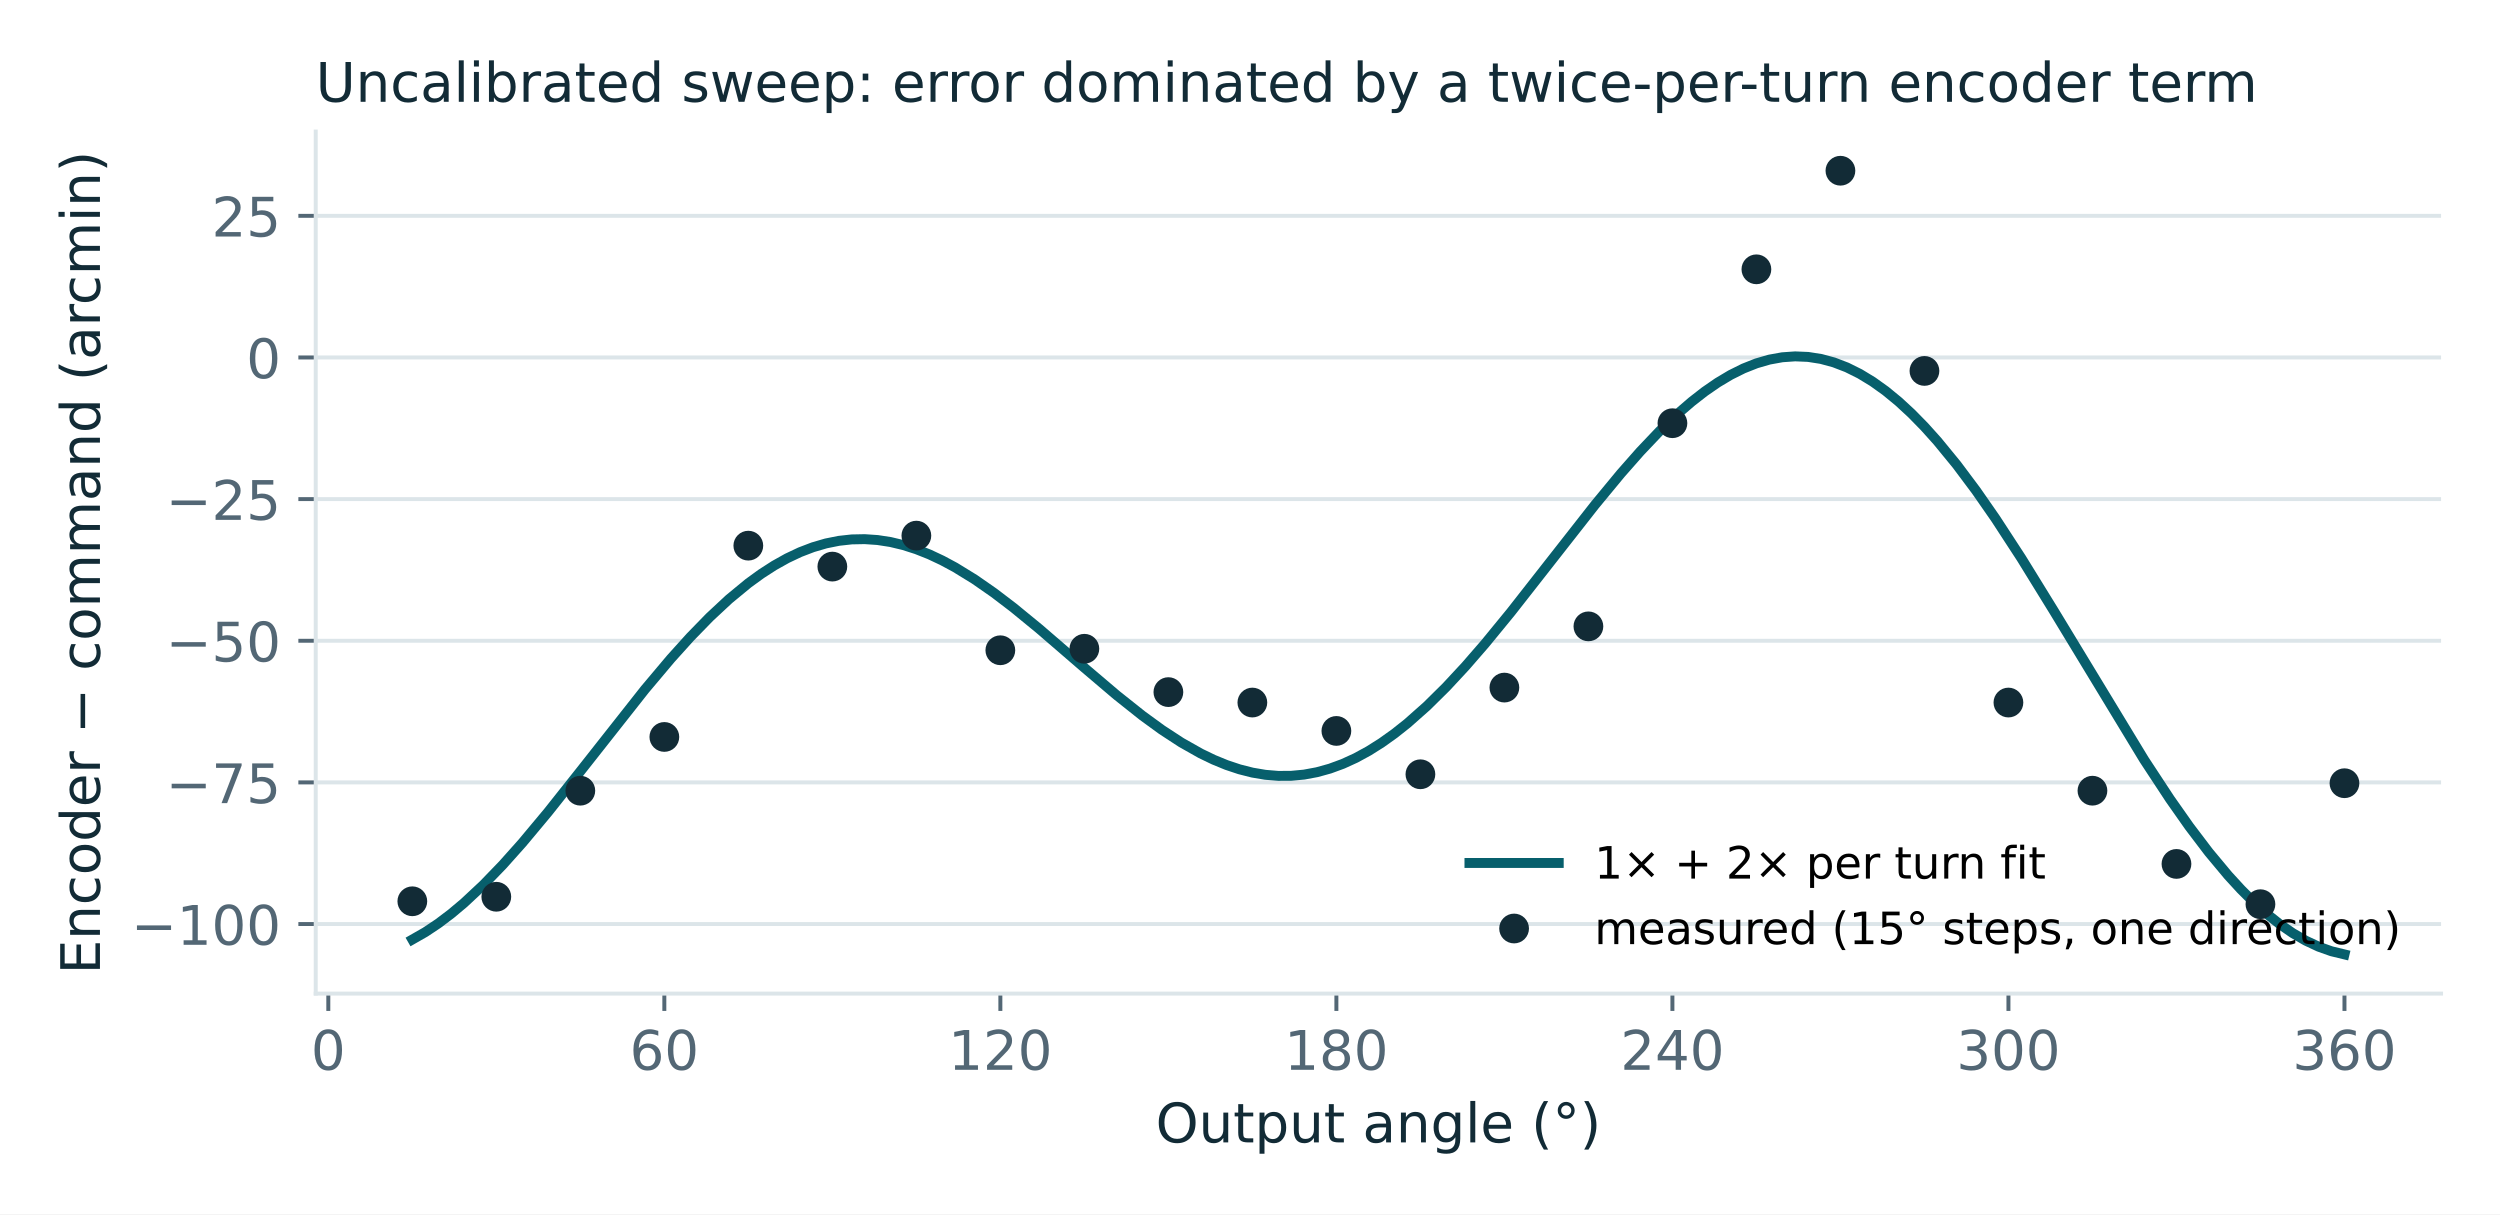
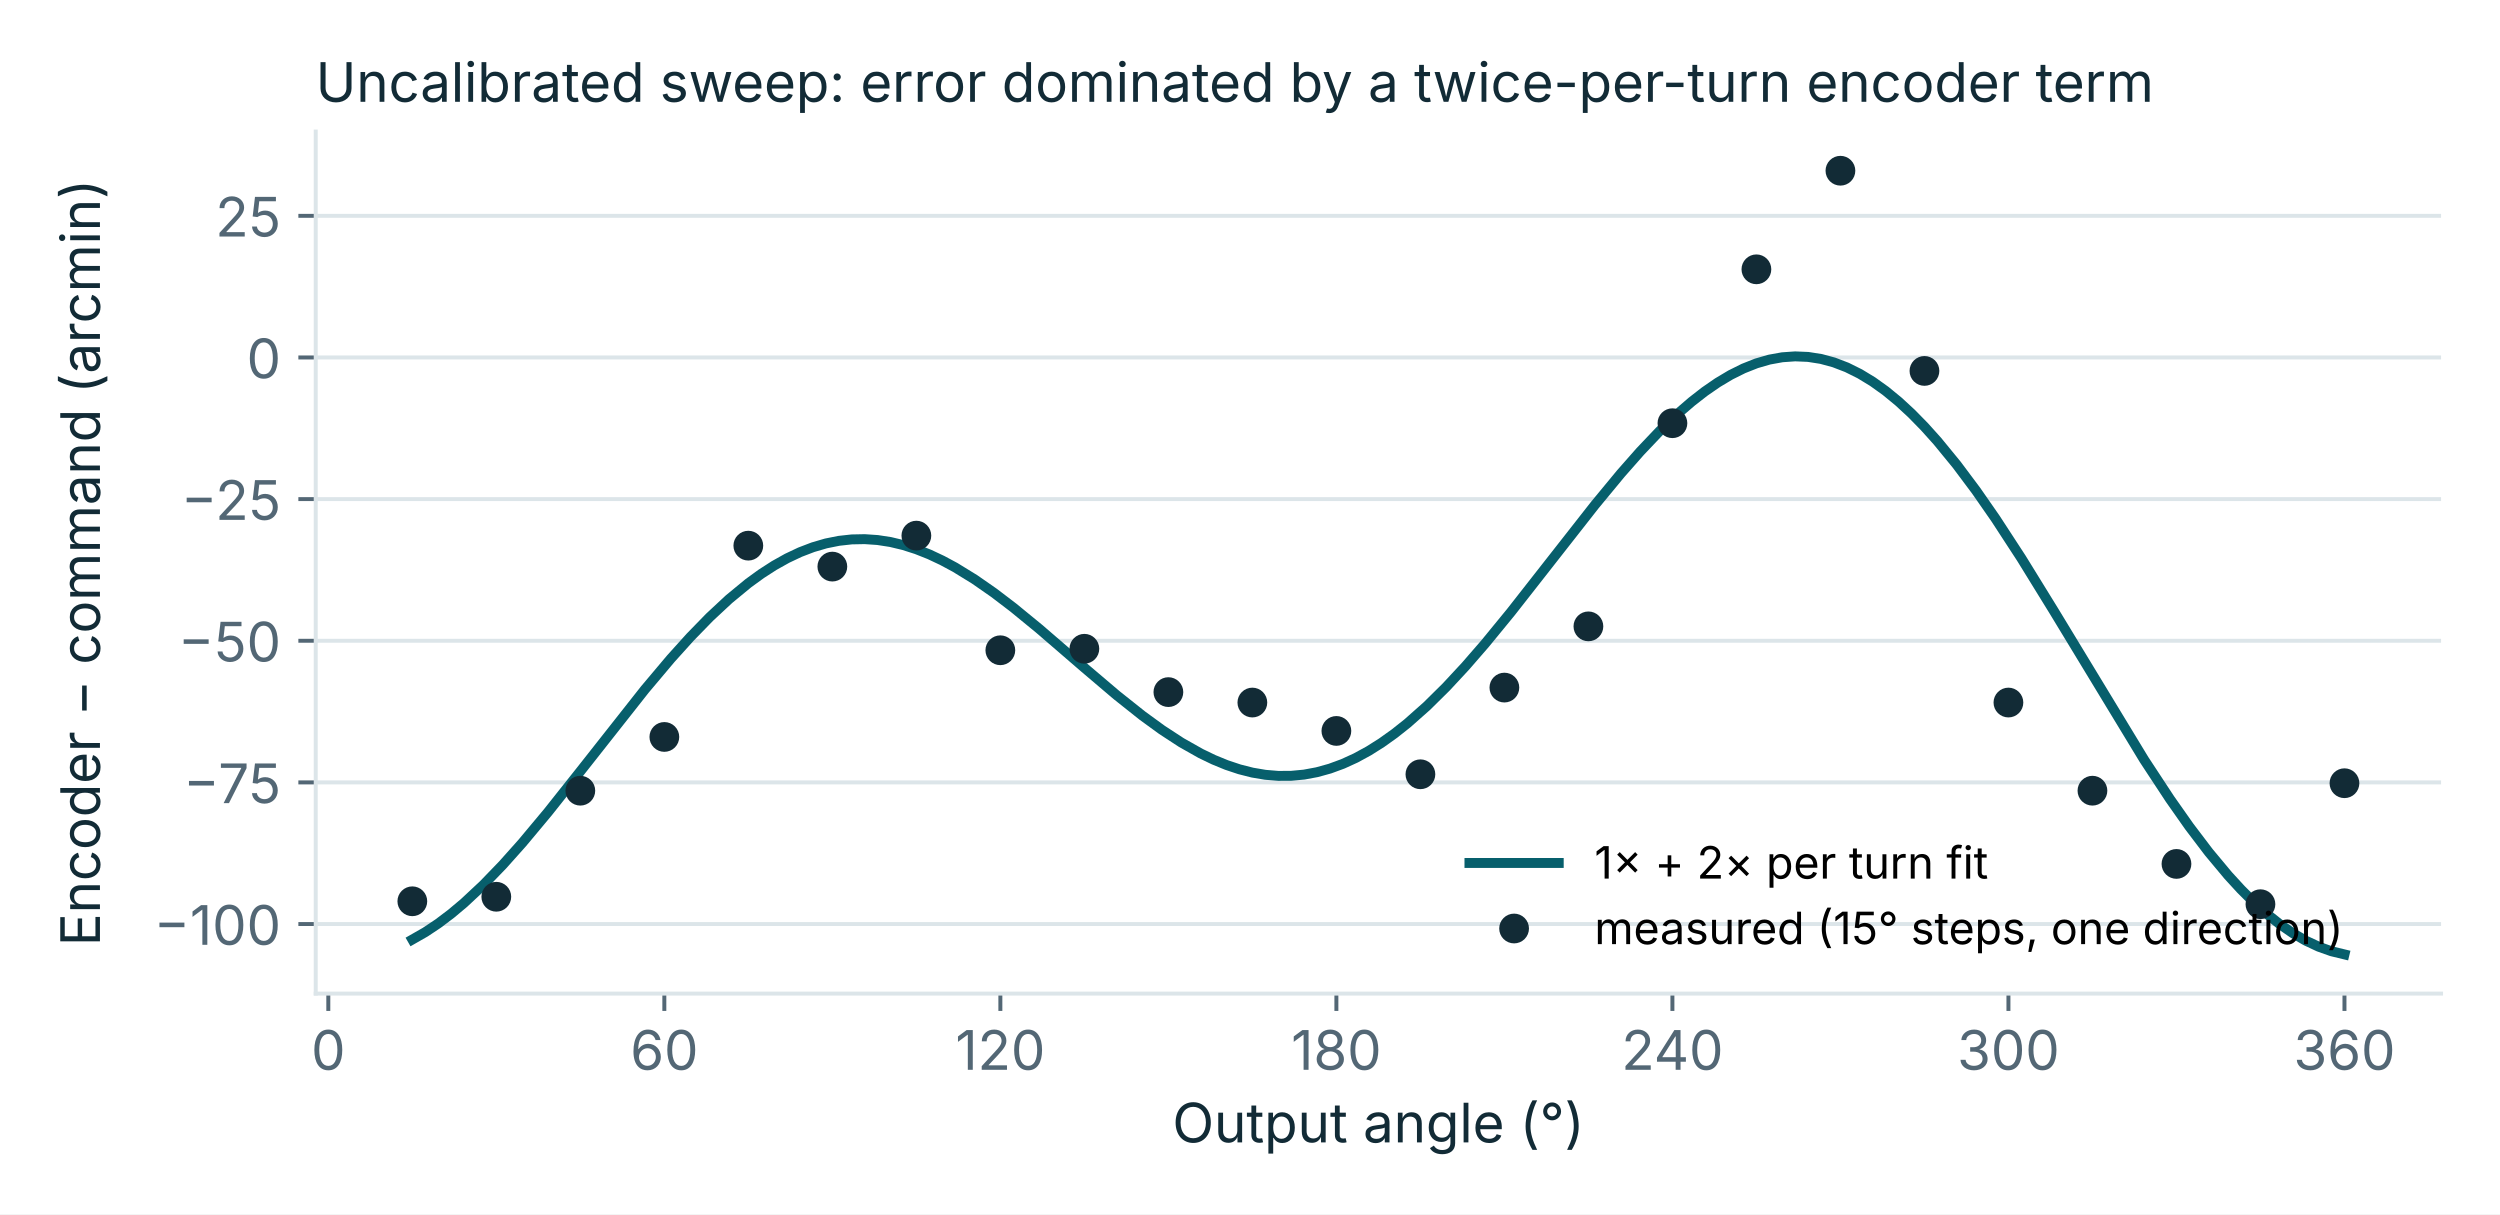
<svg xmlns="http://www.w3.org/2000/svg" xmlns:xlink="http://www.w3.org/1999/xlink" width="504pt" height="244.8pt" viewBox="0 0 504 244.8" version="1.1">
  <defs>
    <style type="text/css">*{stroke-linejoin: round; stroke-linecap: butt}</style>
  </defs>
  <g id="figure_1">
    <g id="patch_1">
      <path d="M 0 244.8  L 504 244.8  L 504 0  L 0 0  z " style="fill: #ffffff" />
    </g>
    <g id="axes_1">
      <g id="patch_2">
        <path d="M 63.65 200.309  L 492.12 200.309  L 492.12 26.52  L 63.65 26.52  z " style="fill: #ffffff" />
      </g>
      <g id="matplotlib.axis_1">
        <g id="xtick_1">
          <g id="line2d_1">
            <defs>
              <path id="m4f782a299c" d="M 0 0  L 0 3.5  " style="stroke: #536775; stroke-width: 0.8" />
            </defs>
            <g>
              <use xlink:href="#m4f782a299c" x="66.187" y="200.309" style="fill: #536775; stroke: #536775; stroke-width: 0.8" />
            </g>
          </g>
          <g id="text_1">
-             <text style="font-size: 11px; font-family: 'DejaVu Sans'; text-anchor: middle; fill: #536775" x="66.187" y="215.667" transform="rotate(-0 66.1868 215.667)">0</text>
+             <text style="font-size: 11px; font-family: Inter, -apple-system, 'Segoe UI', Arial, sans-serif; text-anchor: middle; fill: #536775" x="66.187" y="215.667" transform="rotate(-0 66.1868 215.667)">0</text>
          </g>
        </g>
        <g id="xtick_2">
          <g id="line2d_2">
            <g>
              <use xlink:href="#m4f782a299c" x="133.93" y="200.309" style="fill: #536775; stroke: #536775; stroke-width: 0.8" />
            </g>
          </g>
          <g id="text_2">
-             <text style="font-size: 11px; font-family: 'DejaVu Sans'; text-anchor: middle; fill: #536775" x="133.93" y="215.667" transform="rotate(-0 133.9297 215.667)">60</text>
+             <text style="font-size: 11px; font-family: Inter, -apple-system, 'Segoe UI', Arial, sans-serif; text-anchor: middle; fill: #536775" x="133.93" y="215.667" transform="rotate(-0 133.9297 215.667)">60</text>
          </g>
        </g>
        <g id="xtick_3">
          <g id="line2d_3">
            <g>
              <use xlink:href="#m4f782a299c" x="201.673" y="200.309" style="fill: #536775; stroke: #536775; stroke-width: 0.8" />
            </g>
          </g>
          <g id="text_3">
-             <text style="font-size: 11px; font-family: 'DejaVu Sans'; text-anchor: middle; fill: #536775" x="201.673" y="215.667" transform="rotate(-0 201.6726 215.667)">120</text>
+             <text style="font-size: 11px; font-family: Inter, -apple-system, 'Segoe UI', Arial, sans-serif; text-anchor: middle; fill: #536775" x="201.673" y="215.667" transform="rotate(-0 201.6726 215.667)">120</text>
          </g>
        </g>
        <g id="xtick_4">
          <g id="line2d_4">
            <g>
              <use xlink:href="#m4f782a299c" x="269.415" y="200.309" style="fill: #536775; stroke: #536775; stroke-width: 0.8" />
            </g>
          </g>
          <g id="text_4">
-             <text style="font-size: 11px; font-family: 'DejaVu Sans'; text-anchor: middle; fill: #536775" x="269.415" y="215.667" transform="rotate(-0 269.4154 215.667)">180</text>
+             <text style="font-size: 11px; font-family: Inter, -apple-system, 'Segoe UI', Arial, sans-serif; text-anchor: middle; fill: #536775" x="269.415" y="215.667" transform="rotate(-0 269.4154 215.667)">180</text>
          </g>
        </g>
        <g id="xtick_5">
          <g id="line2d_5">
            <g>
              <use xlink:href="#m4f782a299c" x="337.158" y="200.309" style="fill: #536775; stroke: #536775; stroke-width: 0.8" />
            </g>
          </g>
          <g id="text_5">
-             <text style="font-size: 11px; font-family: 'DejaVu Sans'; text-anchor: middle; fill: #536775" x="337.158" y="215.667" transform="rotate(-0 337.1583 215.667)">240</text>
+             <text style="font-size: 11px; font-family: Inter, -apple-system, 'Segoe UI', Arial, sans-serif; text-anchor: middle; fill: #536775" x="337.158" y="215.667" transform="rotate(-0 337.1583 215.667)">240</text>
          </g>
        </g>
        <g id="xtick_6">
          <g id="line2d_6">
            <g>
              <use xlink:href="#m4f782a299c" x="404.901" y="200.309" style="fill: #536775; stroke: #536775; stroke-width: 0.8" />
            </g>
          </g>
          <g id="text_6">
-             <text style="font-size: 11px; font-family: 'DejaVu Sans'; text-anchor: middle; fill: #536775" x="404.901" y="215.667" transform="rotate(-0 404.9012 215.667)">300</text>
+             <text style="font-size: 11px; font-family: Inter, -apple-system, 'Segoe UI', Arial, sans-serif; text-anchor: middle; fill: #536775" x="404.901" y="215.667" transform="rotate(-0 404.9012 215.667)">300</text>
          </g>
        </g>
        <g id="xtick_7">
          <g id="line2d_7">
            <g>
              <use xlink:href="#m4f782a299c" x="472.644" y="200.309" style="fill: #536775; stroke: #536775; stroke-width: 0.8" />
            </g>
          </g>
          <g id="text_7">
-             <text style="font-size: 11px; font-family: 'DejaVu Sans'; text-anchor: middle; fill: #536775" x="472.644" y="215.667" transform="rotate(-0 472.6441 215.667)">360</text>
+             <text style="font-size: 11px; font-family: Inter, -apple-system, 'Segoe UI', Arial, sans-serif; text-anchor: middle; fill: #536775" x="472.644" y="215.667" transform="rotate(-0 472.6441 215.667)">360</text>
          </g>
        </g>
        <g id="text_8">
-           <text style="font-size: 11px; font-family: 'DejaVu Sans'; text-anchor: middle; fill: #122b36" x="277.885" y="230.313" transform="rotate(-0 277.885 230.313)">Output angle (°)</text>
+           <text style="font-size: 11px; font-family: Inter, -apple-system, 'Segoe UI', Arial, sans-serif; text-anchor: middle; fill: #122b36" x="277.885" y="230.313" transform="rotate(-0 277.885 230.313)">Output angle (°)</text>
        </g>
      </g>
      <g id="matplotlib.axis_2">
        <g id="ytick_1">
          <g id="line2d_8">
            <path d="M 63.65 186.288  L 492.12 186.288  " clip-path="url(#pc3b1d32ba2)" style="fill: none; stroke: #dce5e9; stroke-width: 0.8; stroke-linecap: square" />
          </g>
          <g id="line2d_9">
            <defs>
              <path id="m86e858028c" d="M 0 0  L -3.5 0  " style="stroke: #536775; stroke-width: 0.8" />
            </defs>
            <g>
              <use xlink:href="#m86e858028c" x="63.65" y="186.288" style="fill: #536775; stroke: #536775; stroke-width: 0.8" />
            </g>
          </g>
          <g id="text_9">
-             <text style="font-size: 11px; font-family: 'DejaVu Sans'; text-anchor: end; fill: #536775" x="56.65" y="190.467" transform="rotate(-0 56.65 190.4672)">−100</text>
+             <text style="font-size: 11px; font-family: Inter, -apple-system, 'Segoe UI', Arial, sans-serif; text-anchor: end; fill: #536775" x="56.65" y="190.467" transform="rotate(-0 56.65 190.4672)">−100</text>
          </g>
        </g>
        <g id="ytick_2">
          <g id="line2d_10">
            <path d="M 63.65 157.732  L 492.12 157.732  " clip-path="url(#pc3b1d32ba2)" style="fill: none; stroke: #dce5e9; stroke-width: 0.8; stroke-linecap: square" />
          </g>
          <g id="line2d_11">
            <g>
              <use xlink:href="#m86e858028c" x="63.65" y="157.732" style="fill: #536775; stroke: #536775; stroke-width: 0.8" />
            </g>
          </g>
          <g id="text_10">
-             <text style="font-size: 11px; font-family: 'DejaVu Sans'; text-anchor: end; fill: #536775" x="56.65" y="161.911" transform="rotate(-0 56.65 161.9115)">−75</text>
+             <text style="font-size: 11px; font-family: Inter, -apple-system, 'Segoe UI', Arial, sans-serif; text-anchor: end; fill: #536775" x="56.65" y="161.911" transform="rotate(-0 56.65 161.9115)">−75</text>
          </g>
        </g>
        <g id="ytick_3">
          <g id="line2d_12">
            <path d="M 63.65 129.177  L 492.12 129.177  " clip-path="url(#pc3b1d32ba2)" style="fill: none; stroke: #dce5e9; stroke-width: 0.8; stroke-linecap: square" />
          </g>
          <g id="line2d_13">
            <g>
              <use xlink:href="#m86e858028c" x="63.65" y="129.177" style="fill: #536775; stroke: #536775; stroke-width: 0.8" />
            </g>
          </g>
          <g id="text_11">
-             <text style="font-size: 11px; font-family: 'DejaVu Sans'; text-anchor: end; fill: #536775" x="56.65" y="133.356" transform="rotate(-0 56.65 133.3557)">−50</text>
+             <text style="font-size: 11px; font-family: Inter, -apple-system, 'Segoe UI', Arial, sans-serif; text-anchor: end; fill: #536775" x="56.65" y="133.356" transform="rotate(-0 56.65 133.3557)">−50</text>
          </g>
        </g>
        <g id="ytick_4">
          <g id="line2d_14">
            <path d="M 63.65 100.621  L 492.12 100.621  " clip-path="url(#pc3b1d32ba2)" style="fill: none; stroke: #dce5e9; stroke-width: 0.8; stroke-linecap: square" />
          </g>
          <g id="line2d_15">
            <g>
              <use xlink:href="#m86e858028c" x="63.65" y="100.621" style="fill: #536775; stroke: #536775; stroke-width: 0.8" />
            </g>
          </g>
          <g id="text_12">
-             <text style="font-size: 11px; font-family: 'DejaVu Sans'; text-anchor: end; fill: #536775" x="56.65" y="104.8" transform="rotate(-0 56.65 104.8)">−25</text>
+             <text style="font-size: 11px; font-family: Inter, -apple-system, 'Segoe UI', Arial, sans-serif; text-anchor: end; fill: #536775" x="56.65" y="104.8" transform="rotate(-0 56.65 104.8)">−25</text>
          </g>
        </g>
        <g id="ytick_5">
          <g id="line2d_16">
            <path d="M 63.65 72.065  L 492.12 72.065  " clip-path="url(#pc3b1d32ba2)" style="fill: none; stroke: #dce5e9; stroke-width: 0.8; stroke-linecap: square" />
          </g>
          <g id="line2d_17">
            <g>
              <use xlink:href="#m86e858028c" x="63.65" y="72.065" style="fill: #536775; stroke: #536775; stroke-width: 0.8" />
            </g>
          </g>
          <g id="text_13">
-             <text style="font-size: 11px; font-family: 'DejaVu Sans'; text-anchor: end; fill: #536775" x="56.65" y="76.244" transform="rotate(-0 56.65 76.24424)">0</text>
+             <text style="font-size: 11px; font-family: Inter, -apple-system, 'Segoe UI', Arial, sans-serif; text-anchor: end; fill: #536775" x="56.65" y="76.244" transform="rotate(-0 56.65 76.24424)">0</text>
          </g>
        </g>
        <g id="ytick_6">
          <g id="line2d_18">
            <path d="M 63.65 43.509  L 492.12 43.509  " clip-path="url(#pc3b1d32ba2)" style="fill: none; stroke: #dce5e9; stroke-width: 0.8; stroke-linecap: square" />
          </g>
          <g id="line2d_19">
            <g>
              <use xlink:href="#m86e858028c" x="63.65" y="43.509" style="fill: #536775; stroke: #536775; stroke-width: 0.8" />
            </g>
          </g>
          <g id="text_14">
-             <text style="font-size: 11px; font-family: 'DejaVu Sans'; text-anchor: end; fill: #536775" x="56.65" y="47.688" transform="rotate(-0 56.65 47.68849)">25</text>
+             <text style="font-size: 11px; font-family: Inter, -apple-system, 'Segoe UI', Arial, sans-serif; text-anchor: end; fill: #536775" x="56.65" y="47.688" transform="rotate(-0 56.65 47.68849)">25</text>
          </g>
        </g>
        <g id="text_15">
-           <text style="font-size: 11px; font-family: 'DejaVu Sans'; text-anchor: middle; fill: #122b36" x="20.148" y="113.414" transform="rotate(-90 20.14844 113.4144)">Encoder − command (arcmin)</text>
+           <text style="font-size: 11px; font-family: Inter, -apple-system, 'Segoe UI', Arial, sans-serif; text-anchor: middle; fill: #122b36" x="20.148" y="113.414" transform="rotate(-90 20.14844 113.4144)">Encoder − command (arcmin)</text>
        </g>
      </g>
      <g id="line2d_20">
        <path d="M 83.126 189.41  L 85.731 187.921  L 88.337 186.186  L 90.942 184.219  L 93.548 182.033  L 97.456 178.382  L 101.364 174.335  L 105.272 169.954  L 110.483 163.713  L 116.997 155.501  L 130.024 138.977  L 135.235 132.79  L 139.144 128.452  L 143.052 124.437  L 146.96 120.798  L 150.868 117.578  L 153.474 115.685  L 156.079 114.006  L 158.685 112.548  L 161.29 111.317  L 163.896 110.32  L 166.501 109.558  L 169.107 109.033  L 171.712 108.745  L 174.317 108.692  L 176.923 108.87  L 179.528 109.273  L 182.134 109.896  L 184.739 110.729  L 187.345 111.763  L 189.95 112.987  L 192.556 114.388  L 196.464 116.79  L 200.372 119.508  L 204.28 122.485  L 209.491 126.755  L 218.61 134.621  L 225.124 140.154  L 230.335 144.296  L 234.243 147.14  L 238.152 149.692  L 242.06 151.9  L 244.665 153.157  L 247.271 154.226  L 249.876 155.096  L 252.482 155.757  L 255.087 156.2  L 257.693 156.418  L 260.298 156.405  L 262.904 156.158  L 265.509 155.674  L 268.114 154.952  L 270.72 153.994  L 273.325 152.803  L 275.931 151.382  L 278.536 149.737  L 281.142 147.877  L 283.747 145.81  L 287.656 142.347  L 291.564 138.485  L 295.472 134.274  L 299.38 129.77  L 304.591 123.411  L 312.408 113.434  L 321.527 101.803  L 326.738 95.494  L 330.646 91.053  L 334.554 86.935  L 338.462 83.204  L 341.068 80.962  L 343.673 78.934  L 346.279 77.137  L 348.884 75.583  L 351.49 74.285  L 354.095 73.253  L 356.701 72.498  L 359.306 72.026  L 361.911 71.844  L 364.517 71.955  L 367.122 72.363  L 369.728 73.069  L 372.333 74.071  L 374.939 75.366  L 377.544 76.95  L 380.15 78.816  L 382.755 80.957  L 385.361 83.364  L 387.966 86.023  L 390.572 88.924  L 394.48 93.695  L 398.388 98.922  L 402.296 104.544  L 407.507 112.542  L 414.021 123.106  L 432.259 153.161  L 437.47 161.091  L 441.378 166.649  L 445.287 171.8  L 449.195 176.486  L 451.8 179.325  L 454.406 181.92  L 457.011 184.258  L 459.617 186.329  L 462.222 188.123  L 464.828 189.633  L 467.433 190.853  L 470.039 191.779  L 472.644 192.409  L 472.644 192.409  " clip-path="url(#pc3b1d32ba2)" style="fill: none; stroke: #075f6c; stroke-width: 2; stroke-linecap: square" />
      </g>
      <g id="line2d_21">
        <defs>
          <path id="m200cbc73c5" d="M 0 2.5  C 0.663 2.5 1.299 2.237 1.768 1.768  C 2.237 1.299 2.5 0.663 2.5 0  C 2.5 -0.663 2.237 -1.299 1.768 -1.768  C 1.299 -2.237 0.663 -2.5 0 -2.5  C -0.663 -2.5 -1.299 -2.237 -1.768 -1.768  C -2.237 -1.299 -2.5 -0.663 -2.5 0  C -2.5 0.663 -2.237 1.299 -1.768 1.768  C -1.299 2.237 -0.663 2.5 0 2.5  z " style="stroke: #122b36" />
        </defs>
        <g clip-path="url(#pc3b1d32ba2)">
          <use xlink:href="#m200cbc73c5" x="83.126" y="181.699" style="fill: #122b36; stroke: #122b36" />
          <use xlink:href="#m200cbc73c5" x="100.055" y="180.787" style="fill: #122b36; stroke: #122b36" />
          <use xlink:href="#m200cbc73c5" x="116.994" y="159.405" style="fill: #122b36; stroke: #122b36" />
          <use xlink:href="#m200cbc73c5" x="133.933" y="148.569" style="fill: #122b36; stroke: #122b36" />
          <use xlink:href="#m200cbc73c5" x="150.862" y="110.005" style="fill: #122b36; stroke: #122b36" />
          <use xlink:href="#m200cbc73c5" x="167.801" y="114.227" style="fill: #122b36; stroke: #122b36" />
          <use xlink:href="#m200cbc73c5" x="184.74" y="107.984" style="fill: #122b36; stroke: #122b36" />
          <use xlink:href="#m200cbc73c5" x="201.669" y="131.093" style="fill: #122b36; stroke: #122b36" />
          <use xlink:href="#m200cbc73c5" x="218.608" y="130.792" style="fill: #122b36; stroke: #122b36" />
          <use xlink:href="#m200cbc73c5" x="235.547" y="139.53" style="fill: #122b36; stroke: #122b36" />
          <use xlink:href="#m200cbc73c5" x="252.476" y="141.634" style="fill: #122b36; stroke: #122b36" />
          <use xlink:href="#m200cbc73c5" x="269.415" y="147.356" style="fill: #122b36; stroke: #122b36" />
          <use xlink:href="#m200cbc73c5" x="286.355" y="156.094" style="fill: #122b36; stroke: #122b36" />
          <use xlink:href="#m200cbc73c5" x="303.284" y="138.618" style="fill: #122b36; stroke: #122b36" />
          <use xlink:href="#m200cbc73c5" x="320.223" y="126.275" style="fill: #122b36; stroke: #122b36" />
          <use xlink:href="#m200cbc73c5" x="337.162" y="85.32" style="fill: #122b36; stroke: #122b36" />
          <use xlink:href="#m200cbc73c5" x="354.091" y="54.294" style="fill: #122b36; stroke: #122b36" />
          <use xlink:href="#m200cbc73c5" x="371.03" y="34.419" style="fill: #122b36; stroke: #122b36" />
          <use xlink:href="#m200cbc73c5" x="387.969" y="74.779" style="fill: #122b36; stroke: #122b36" />
          <use xlink:href="#m200cbc73c5" x="404.898" y="141.634" style="fill: #122b36; stroke: #122b36" />
          <use xlink:href="#m200cbc73c5" x="421.837" y="159.405" style="fill: #122b36; stroke: #122b36" />
          <use xlink:href="#m200cbc73c5" x="438.776" y="174.167" style="fill: #122b36; stroke: #122b36" />
          <use xlink:href="#m200cbc73c5" x="455.705" y="182.288" style="fill: #122b36; stroke: #122b36" />
          <use xlink:href="#m200cbc73c5" x="472.644" y="157.897" style="fill: #122b36; stroke: #122b36" />
        </g>
      </g>
      <g id="patch_3">
        <path d="M 63.65 200.309  L 63.65 26.52  " style="fill: none; stroke: #dce5e9; stroke-width: 0.8; stroke-linejoin: miter; stroke-linecap: square" />
      </g>
      <g id="patch_4">
        <path d="M 63.65 200.309  L 492.12 200.309  " style="fill: none; stroke: #dce5e9; stroke-width: 0.8; stroke-linejoin: miter; stroke-linecap: square" />
      </g>
      <g id="text_16">
-         <text style="font-size: 11px; font-family: 'DejaVu Sans'; text-anchor: start; fill: #122b36" x="63.65" y="20.52" transform="rotate(-0 63.65 20.52)">Uncalibrated sweep: error dominated by a twice-per-turn encoder term</text>
+         <text style="font-size: 11px; font-family: Inter, -apple-system, 'Segoe UI', Arial, sans-serif; text-anchor: start; fill: #122b36" x="63.65" y="20.52" transform="rotate(-0 63.65 20.52)">Uncalibrated sweep: error dominated by a twice-per-turn encoder term</text>
      </g>
      <g id="legend_1">
        <g id="line2d_22">
          <path d="M 296.241 173.977  L 305.241 173.977  L 314.241 173.977  " style="fill: none; stroke: #075f6c; stroke-width: 2; stroke-linecap: square" />
        </g>
        <g id="text_17">
-           <text style="font-size: 9px; font-family: 'DejaVu Sans'; text-anchor: start" x="321.441" y="177.127" transform="rotate(-0 321.4406 177.1267)">1× + 2× per turn fit</text>
+           <text style="font-size: 9px; font-family: Inter, -apple-system, 'Segoe UI', Arial, sans-serif; text-anchor: start" x="321.441" y="177.127" transform="rotate(-0 321.4406 177.1267)">1× + 2× per turn fit</text>
        </g>
        <g id="line2d_23">
          <g>
            <use xlink:href="#m200cbc73c5" x="305.241" y="187.187" style="fill: #122b36; stroke: #122b36" />
          </g>
        </g>
        <g id="text_18">
-           <text style="font-size: 9px; font-family: 'DejaVu Sans'; text-anchor: start" x="321.441" y="190.337" transform="rotate(-0 321.4406 190.337)">measured (15° steps, one direction)</text>
+           <text style="font-size: 9px; font-family: Inter, -apple-system, 'Segoe UI', Arial, sans-serif; text-anchor: start" x="321.441" y="190.337" transform="rotate(-0 321.4406 190.337)">measured (15° steps, one direction)</text>
        </g>
      </g>
    </g>
  </g>
  <defs>
    <clipPath id="pc3b1d32ba2">
      <rect x="63.65" y="26.52" width="428.47" height="173.789" />
    </clipPath>
  </defs>
</svg>
